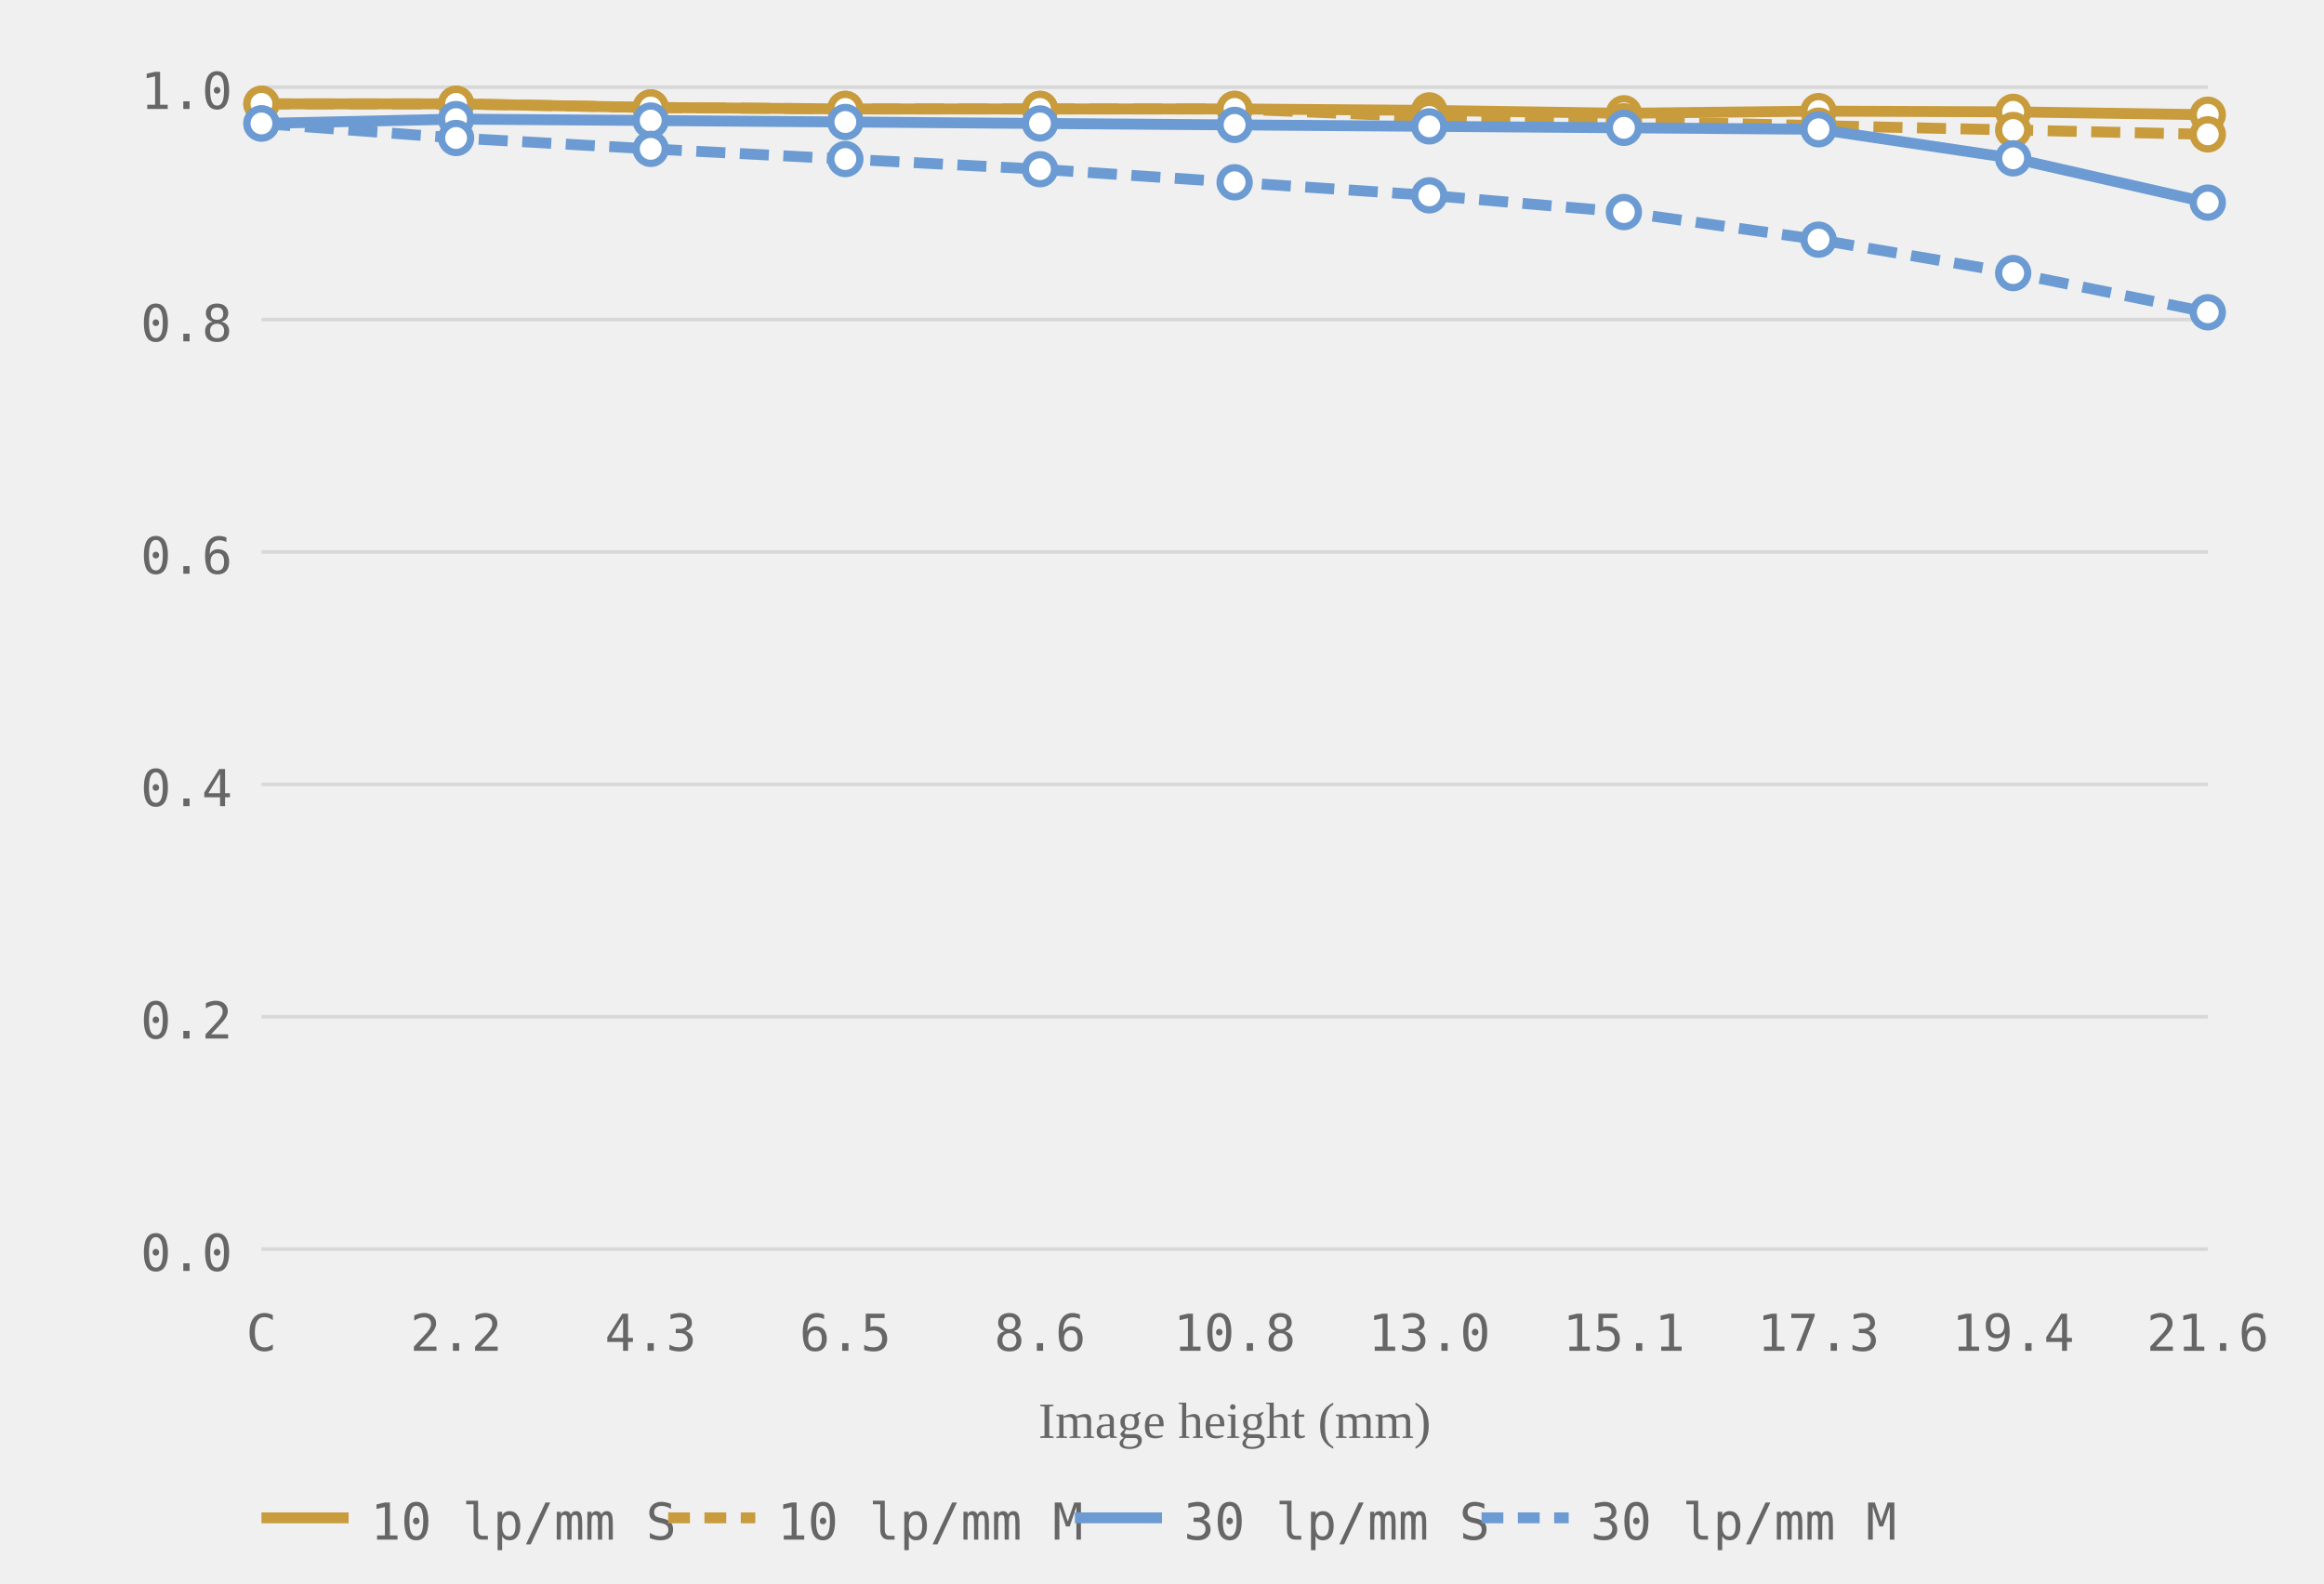
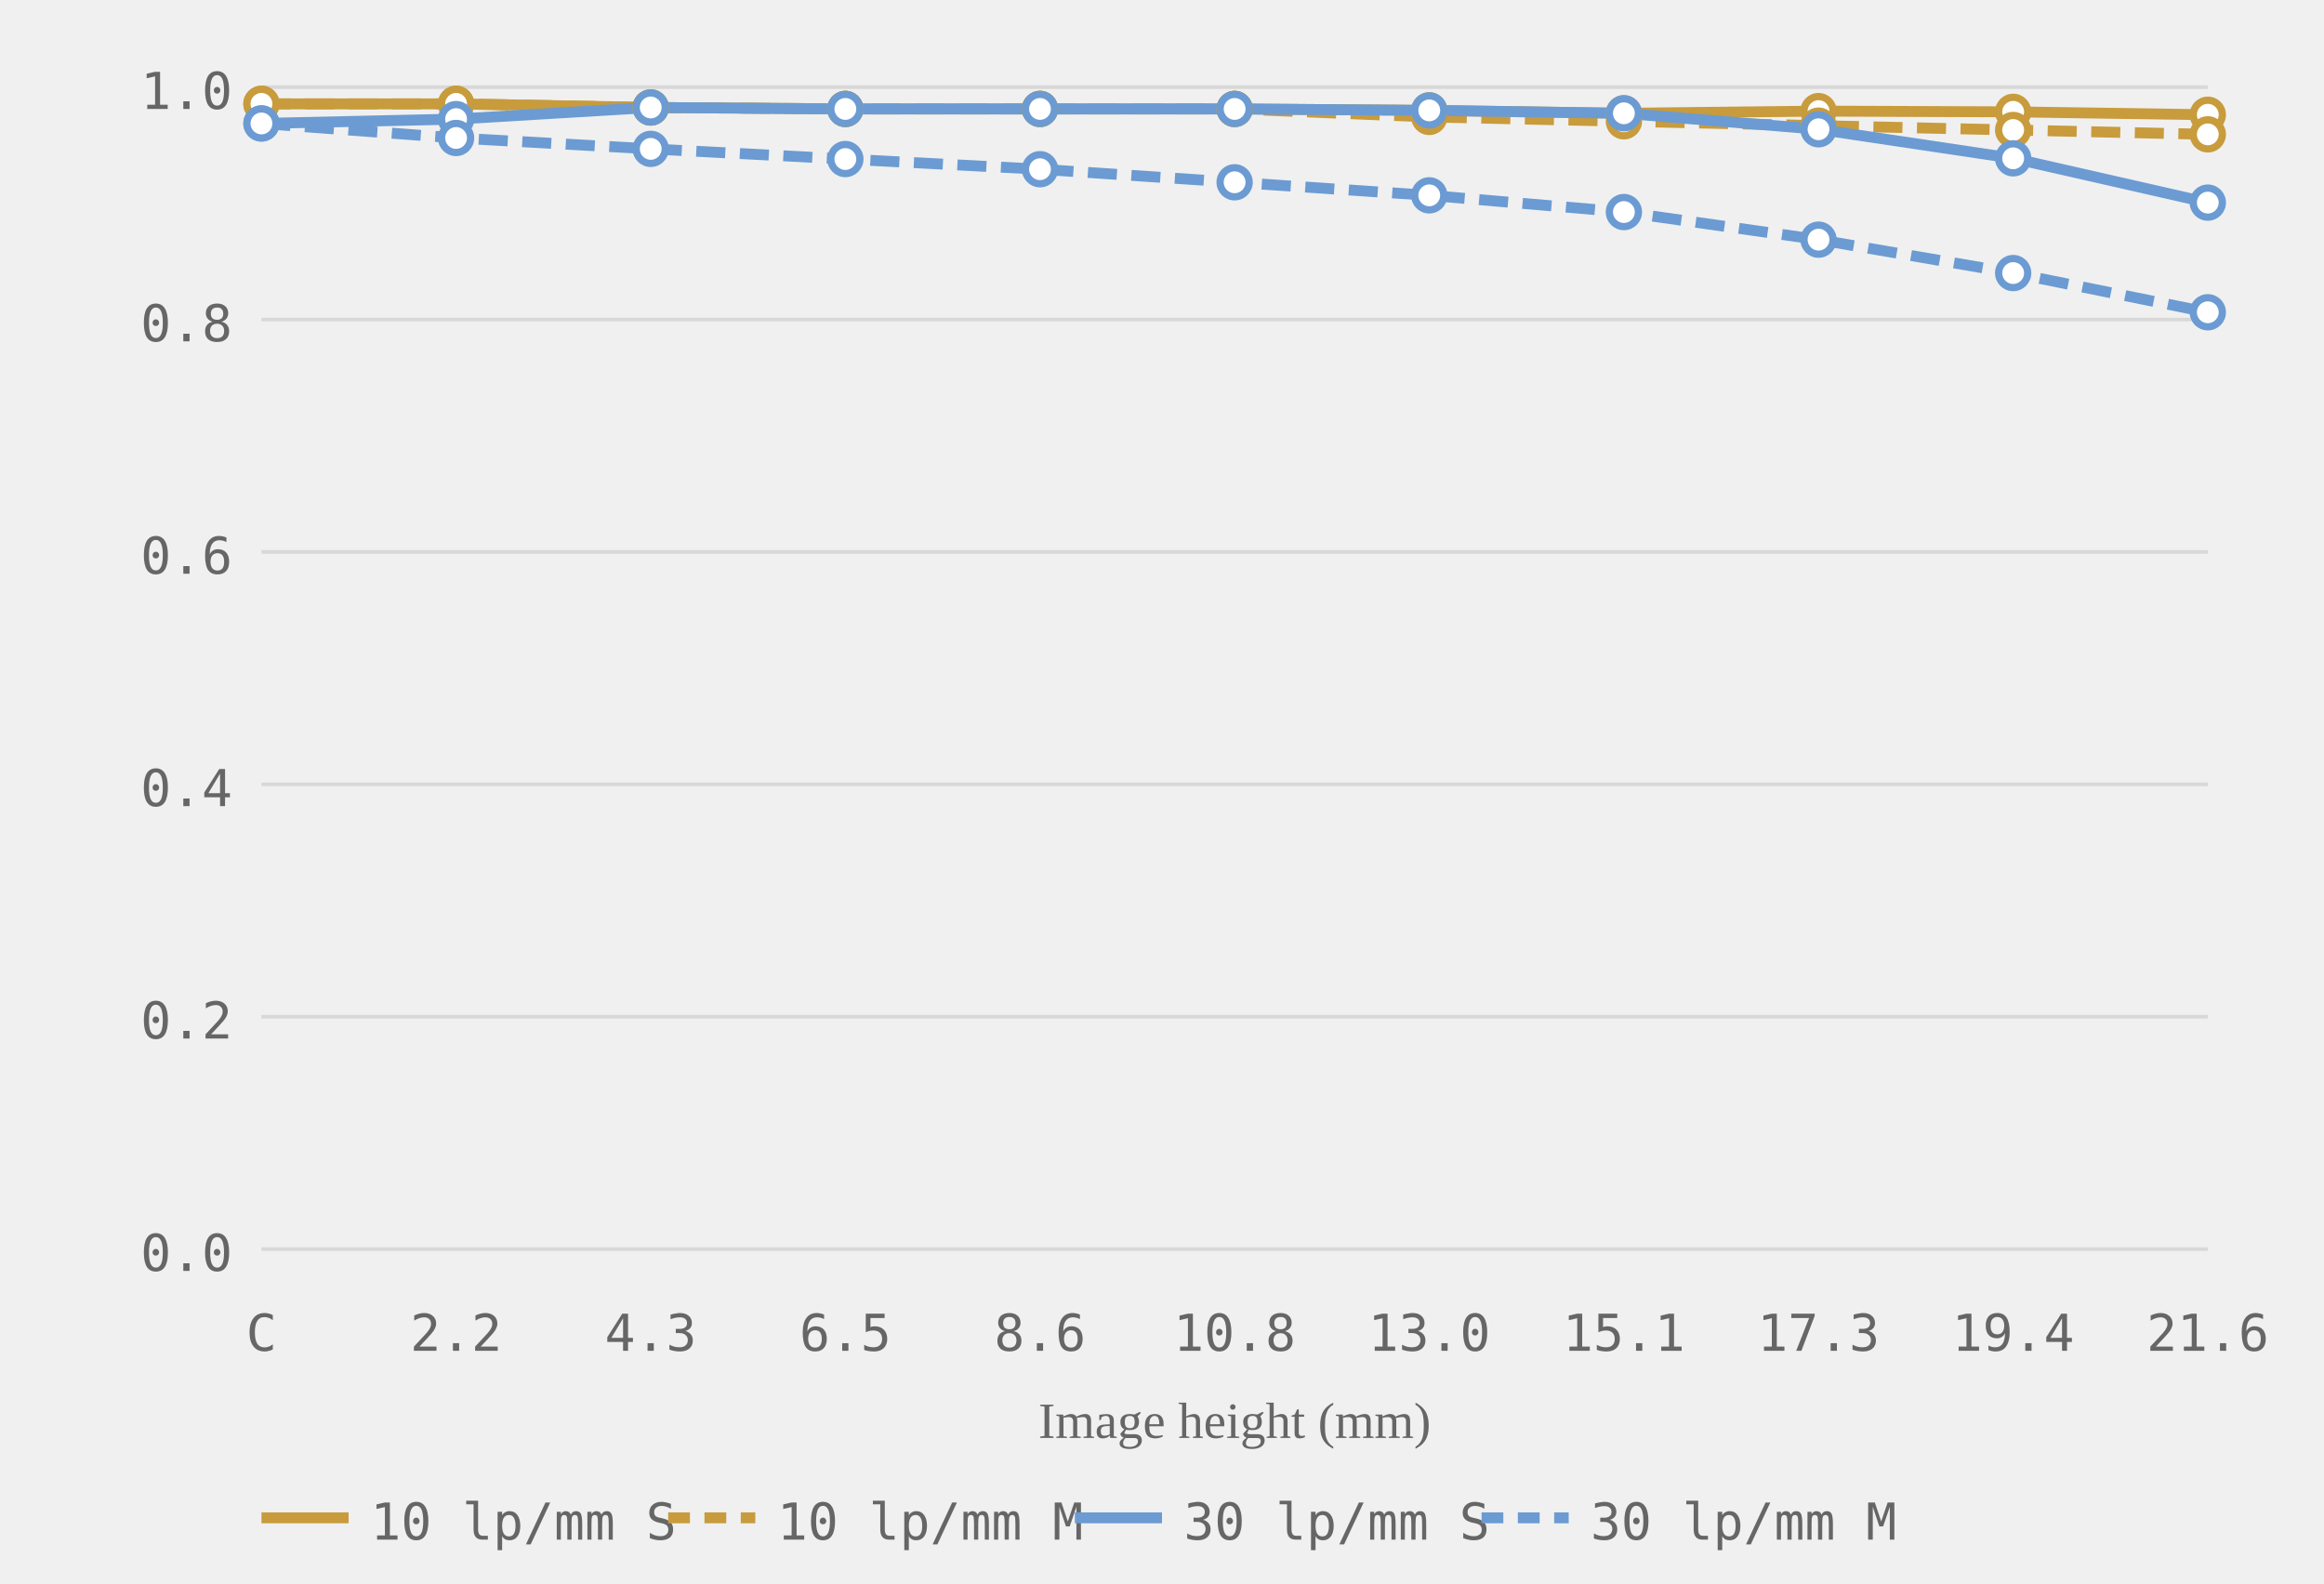
<svg xmlns="http://www.w3.org/2000/svg" viewBox="0 0 320 218" role="img" aria-label="MTF chart, generated from readings">
  <style>.grid-line { stroke: #d8d8d8; stroke-width: 0.5; }.axis-label { font-size: 7px; fill: #666666; font-family: ui-monospace, monospace; }.axis-y { text-anchor: end; }.axis-x { text-anchor: middle; }.axis-title { font-size: 7px; fill: #666666; text-anchor: middle; }.curve { fill: none; stroke-width: 1.5; }.curve-m { stroke-dasharray: 4 2; }.dot { fill: white; stroke-width: 1; }.legend-text { font-size: 7px; fill: #666666; font-family: ui-monospace, monospace; }</style>
  <line class="grid-line" x1="36" y1="172.0" x2="304" y2="172.0" />
  <line class="grid-line" x1="36" y1="140.0" x2="304" y2="140.0" />
  <line class="grid-line" x1="36" y1="108.0" x2="304" y2="108.0" />
  <line class="grid-line" x1="36" y1="76.0" x2="304" y2="76.0" />
  <line class="grid-line" x1="36" y1="44.0" x2="304" y2="44.0" />
  <line class="grid-line" x1="36" y1="12.0" x2="304" y2="12.0" />
  <text class="axis-label axis-y" x="32" y="175.0">0.0</text>
  <text class="axis-label axis-y" x="32" y="143.0">0.2</text>
  <text class="axis-label axis-y" x="32" y="111.0">0.4</text>
  <text class="axis-label axis-y" x="32" y="79.0">0.6</text>
  <text class="axis-label axis-y" x="32" y="47.0">0.8</text>
  <text class="axis-label axis-y" x="32" y="15.0">1.0</text>
  <text class="axis-label axis-x" x="36.0" y="186">C</text>
  <text class="axis-label axis-x" x="62.8" y="186">2.2</text>
  <text class="axis-label axis-x" x="89.6" y="186">4.3</text>
  <text class="axis-label axis-x" x="116.4" y="186">6.5</text>
  <text class="axis-label axis-x" x="143.2" y="186">8.6</text>
  <text class="axis-label axis-x" x="170.0" y="186">10.8</text>
  <text class="axis-label axis-x" x="196.8" y="186">13.0</text>
  <text class="axis-label axis-x" x="223.6" y="186">15.1</text>
  <text class="axis-label axis-x" x="250.4" y="186">17.3</text>
  <text class="axis-label axis-x" x="277.2" y="186">19.4</text>
  <text class="axis-label axis-x" x="304.0" y="186">21.6</text>
  <text class="axis-title" x="170.0" y="198">Image height (mm)</text>
  <polyline class="curve curve-10" style="stroke:#c89b3c" points="36.0,14.3 62.8,14.3 89.6,14.8 116.4,15.0 143.2,15.0 170.0,15.0 196.8,15.2 223.6,15.6 250.4,15.3 277.2,15.4 304.0,15.8" />
  <polyline class="curve curve-10 curve-m" style="stroke:#c89b3c" points="36.0,14.3 62.8,14.3 89.6,14.8 116.4,15.0 143.2,15.0 170.0,15.0 196.8,16.1 223.6,16.7 250.4,17.3 277.2,17.9 304.0,18.5" stroke-dasharray="4 2" />
-   <polyline class="curve curve-30" style="stroke:#6b9bd2" points="36.0,17.0 62.8,16.4 89.6,16.6 116.4,16.8 143.2,17.0 170.0,17.2 196.8,17.4 223.6,17.6 250.4,17.8 277.2,21.8 304.0,27.9" />
+   <polyline class="curve curve-30" style="stroke:#6b9bd2" points="36.0,17.0 62.8,16.4 89.6,14.8 116.4,15.0 143.2,15.0 170.0,15.0 196.8,15.2 223.6,15.6 250.4,17.8 277.2,21.8 304.0,27.9" />
  <polyline class="curve curve-30 curve-m" style="stroke:#6b9bd2" points="36.0,17.0 62.8,19.0 89.6,20.5 116.4,21.9 143.2,23.3 170.0,25.1 196.8,26.9 223.6,29.2 250.4,33.0 277.2,37.6 304.0,43.0" stroke-dasharray="4 2" />
  <circle class="dot dot-10" style="stroke:#c89b3c" cx="36.0" cy="14.3" r="2" />
  <circle class="dot dot-10" style="stroke:#c89b3c" cx="62.8" cy="14.3" r="2" />
  <circle class="dot dot-10" style="stroke:#c89b3c" cx="89.6" cy="14.8" r="2" />
  <circle class="dot dot-10" style="stroke:#c89b3c" cx="116.4" cy="15.0" r="2" />
  <circle class="dot dot-10" style="stroke:#c89b3c" cx="143.2" cy="15.0" r="2" />
  <circle class="dot dot-10" style="stroke:#c89b3c" cx="170.0" cy="15.0" r="2" />
  <circle class="dot dot-10" style="stroke:#c89b3c" cx="196.8" cy="15.2" r="2" />
  <circle class="dot dot-10" style="stroke:#c89b3c" cx="223.6" cy="15.6" r="2" />
  <circle class="dot dot-10" style="stroke:#c89b3c" cx="250.4" cy="15.3" r="2" />
  <circle class="dot dot-10" style="stroke:#c89b3c" cx="277.2" cy="15.4" r="2" />
  <circle class="dot dot-10" style="stroke:#c89b3c" cx="304.0" cy="15.8" r="2" />
  <circle class="dot dot-10" style="stroke:#c89b3c" cx="36.0" cy="14.3" r="2" />
  <circle class="dot dot-10" style="stroke:#c89b3c" cx="62.8" cy="14.3" r="2" />
  <circle class="dot dot-10" style="stroke:#c89b3c" cx="89.6" cy="14.8" r="2" />
  <circle class="dot dot-10" style="stroke:#c89b3c" cx="116.4" cy="15.0" r="2" />
  <circle class="dot dot-10" style="stroke:#c89b3c" cx="143.2" cy="15.0" r="2" />
  <circle class="dot dot-10" style="stroke:#c89b3c" cx="170.0" cy="15.0" r="2" />
  <circle class="dot dot-10" style="stroke:#c89b3c" cx="196.8" cy="16.1" r="2" />
  <circle class="dot dot-10" style="stroke:#c89b3c" cx="223.6" cy="16.7" r="2" />
  <circle class="dot dot-10" style="stroke:#c89b3c" cx="250.4" cy="17.3" r="2" />
  <circle class="dot dot-10" style="stroke:#c89b3c" cx="277.2" cy="17.9" r="2" />
  <circle class="dot dot-10" style="stroke:#c89b3c" cx="304.0" cy="18.5" r="2" />
  <circle class="dot dot-30" style="stroke:#6b9bd2" cx="36.0" cy="17.0" r="2" />
  <circle class="dot dot-30" style="stroke:#6b9bd2" cx="62.8" cy="16.4" r="2" />
-   <circle class="dot dot-30" style="stroke:#6b9bd2" cx="89.6" cy="16.6" r="2" />
-   <circle class="dot dot-30" style="stroke:#6b9bd2" cx="116.4" cy="16.8" r="2" />
-   <circle class="dot dot-30" style="stroke:#6b9bd2" cx="143.2" cy="17.0" r="2" />
-   <circle class="dot dot-30" style="stroke:#6b9bd2" cx="170.0" cy="17.2" r="2" />
-   <circle class="dot dot-30" style="stroke:#6b9bd2" cx="196.8" cy="17.4" r="2" />
-   <circle class="dot dot-30" style="stroke:#6b9bd2" cx="223.6" cy="17.6" r="2" />
+   <circle class="dot dot-30" style="stroke:#6b9bd2" cx="89.6" cy="14.8" r="2" />
+   <circle class="dot dot-30" style="stroke:#6b9bd2" cx="116.4" cy="15.0" r="2" />
+   <circle class="dot dot-30" style="stroke:#6b9bd2" cx="143.2" cy="15.0" r="2" />
+   <circle class="dot dot-30" style="stroke:#6b9bd2" cx="170.0" cy="15.0" r="2" />
+   <circle class="dot dot-30" style="stroke:#6b9bd2" cx="196.8" cy="15.2" r="2" />
+   <circle class="dot dot-30" style="stroke:#6b9bd2" cx="223.6" cy="15.6" r="2" />
  <circle class="dot dot-30" style="stroke:#6b9bd2" cx="250.4" cy="17.8" r="2" />
  <circle class="dot dot-30" style="stroke:#6b9bd2" cx="277.2" cy="21.8" r="2" />
  <circle class="dot dot-30" style="stroke:#6b9bd2" cx="304.0" cy="27.9" r="2" />
  <circle class="dot dot-30" style="stroke:#6b9bd2" cx="36.0" cy="17.0" r="2" />
  <circle class="dot dot-30" style="stroke:#6b9bd2" cx="62.8" cy="19.0" r="2" />
  <circle class="dot dot-30" style="stroke:#6b9bd2" cx="89.6" cy="20.5" r="2" />
  <circle class="dot dot-30" style="stroke:#6b9bd2" cx="116.4" cy="21.9" r="2" />
  <circle class="dot dot-30" style="stroke:#6b9bd2" cx="143.2" cy="23.3" r="2" />
  <circle class="dot dot-30" style="stroke:#6b9bd2" cx="170.0" cy="25.1" r="2" />
  <circle class="dot dot-30" style="stroke:#6b9bd2" cx="196.8" cy="26.9" r="2" />
  <circle class="dot dot-30" style="stroke:#6b9bd2" cx="223.6" cy="29.2" r="2" />
  <circle class="dot dot-30" style="stroke:#6b9bd2" cx="250.4" cy="33.0" r="2" />
  <circle class="dot dot-30" style="stroke:#6b9bd2" cx="277.2" cy="37.6" r="2" />
  <circle class="dot dot-30" style="stroke:#6b9bd2" cx="304.0" cy="43.0" r="2" />
  <line x1="36" y1="209" x2="48" y2="209" stroke="#c89b3c" stroke-width="1.5" />
  <text class="legend-text" x="51" y="212">10 lp/mm S</text>
  <line x1="92" y1="209" x2="104" y2="209" stroke="#c89b3c" stroke-width="1.5" stroke-dasharray="3 2" />
  <text class="legend-text" x="107" y="212">10 lp/mm M</text>
  <line x1="148" y1="209" x2="160" y2="209" stroke="#6b9bd2" stroke-width="1.5" />
  <text class="legend-text" x="163" y="212">30 lp/mm S</text>
  <line x1="204" y1="209" x2="216" y2="209" stroke="#6b9bd2" stroke-width="1.5" stroke-dasharray="3 2" />
  <text class="legend-text" x="219" y="212">30 lp/mm M</text>
</svg>
